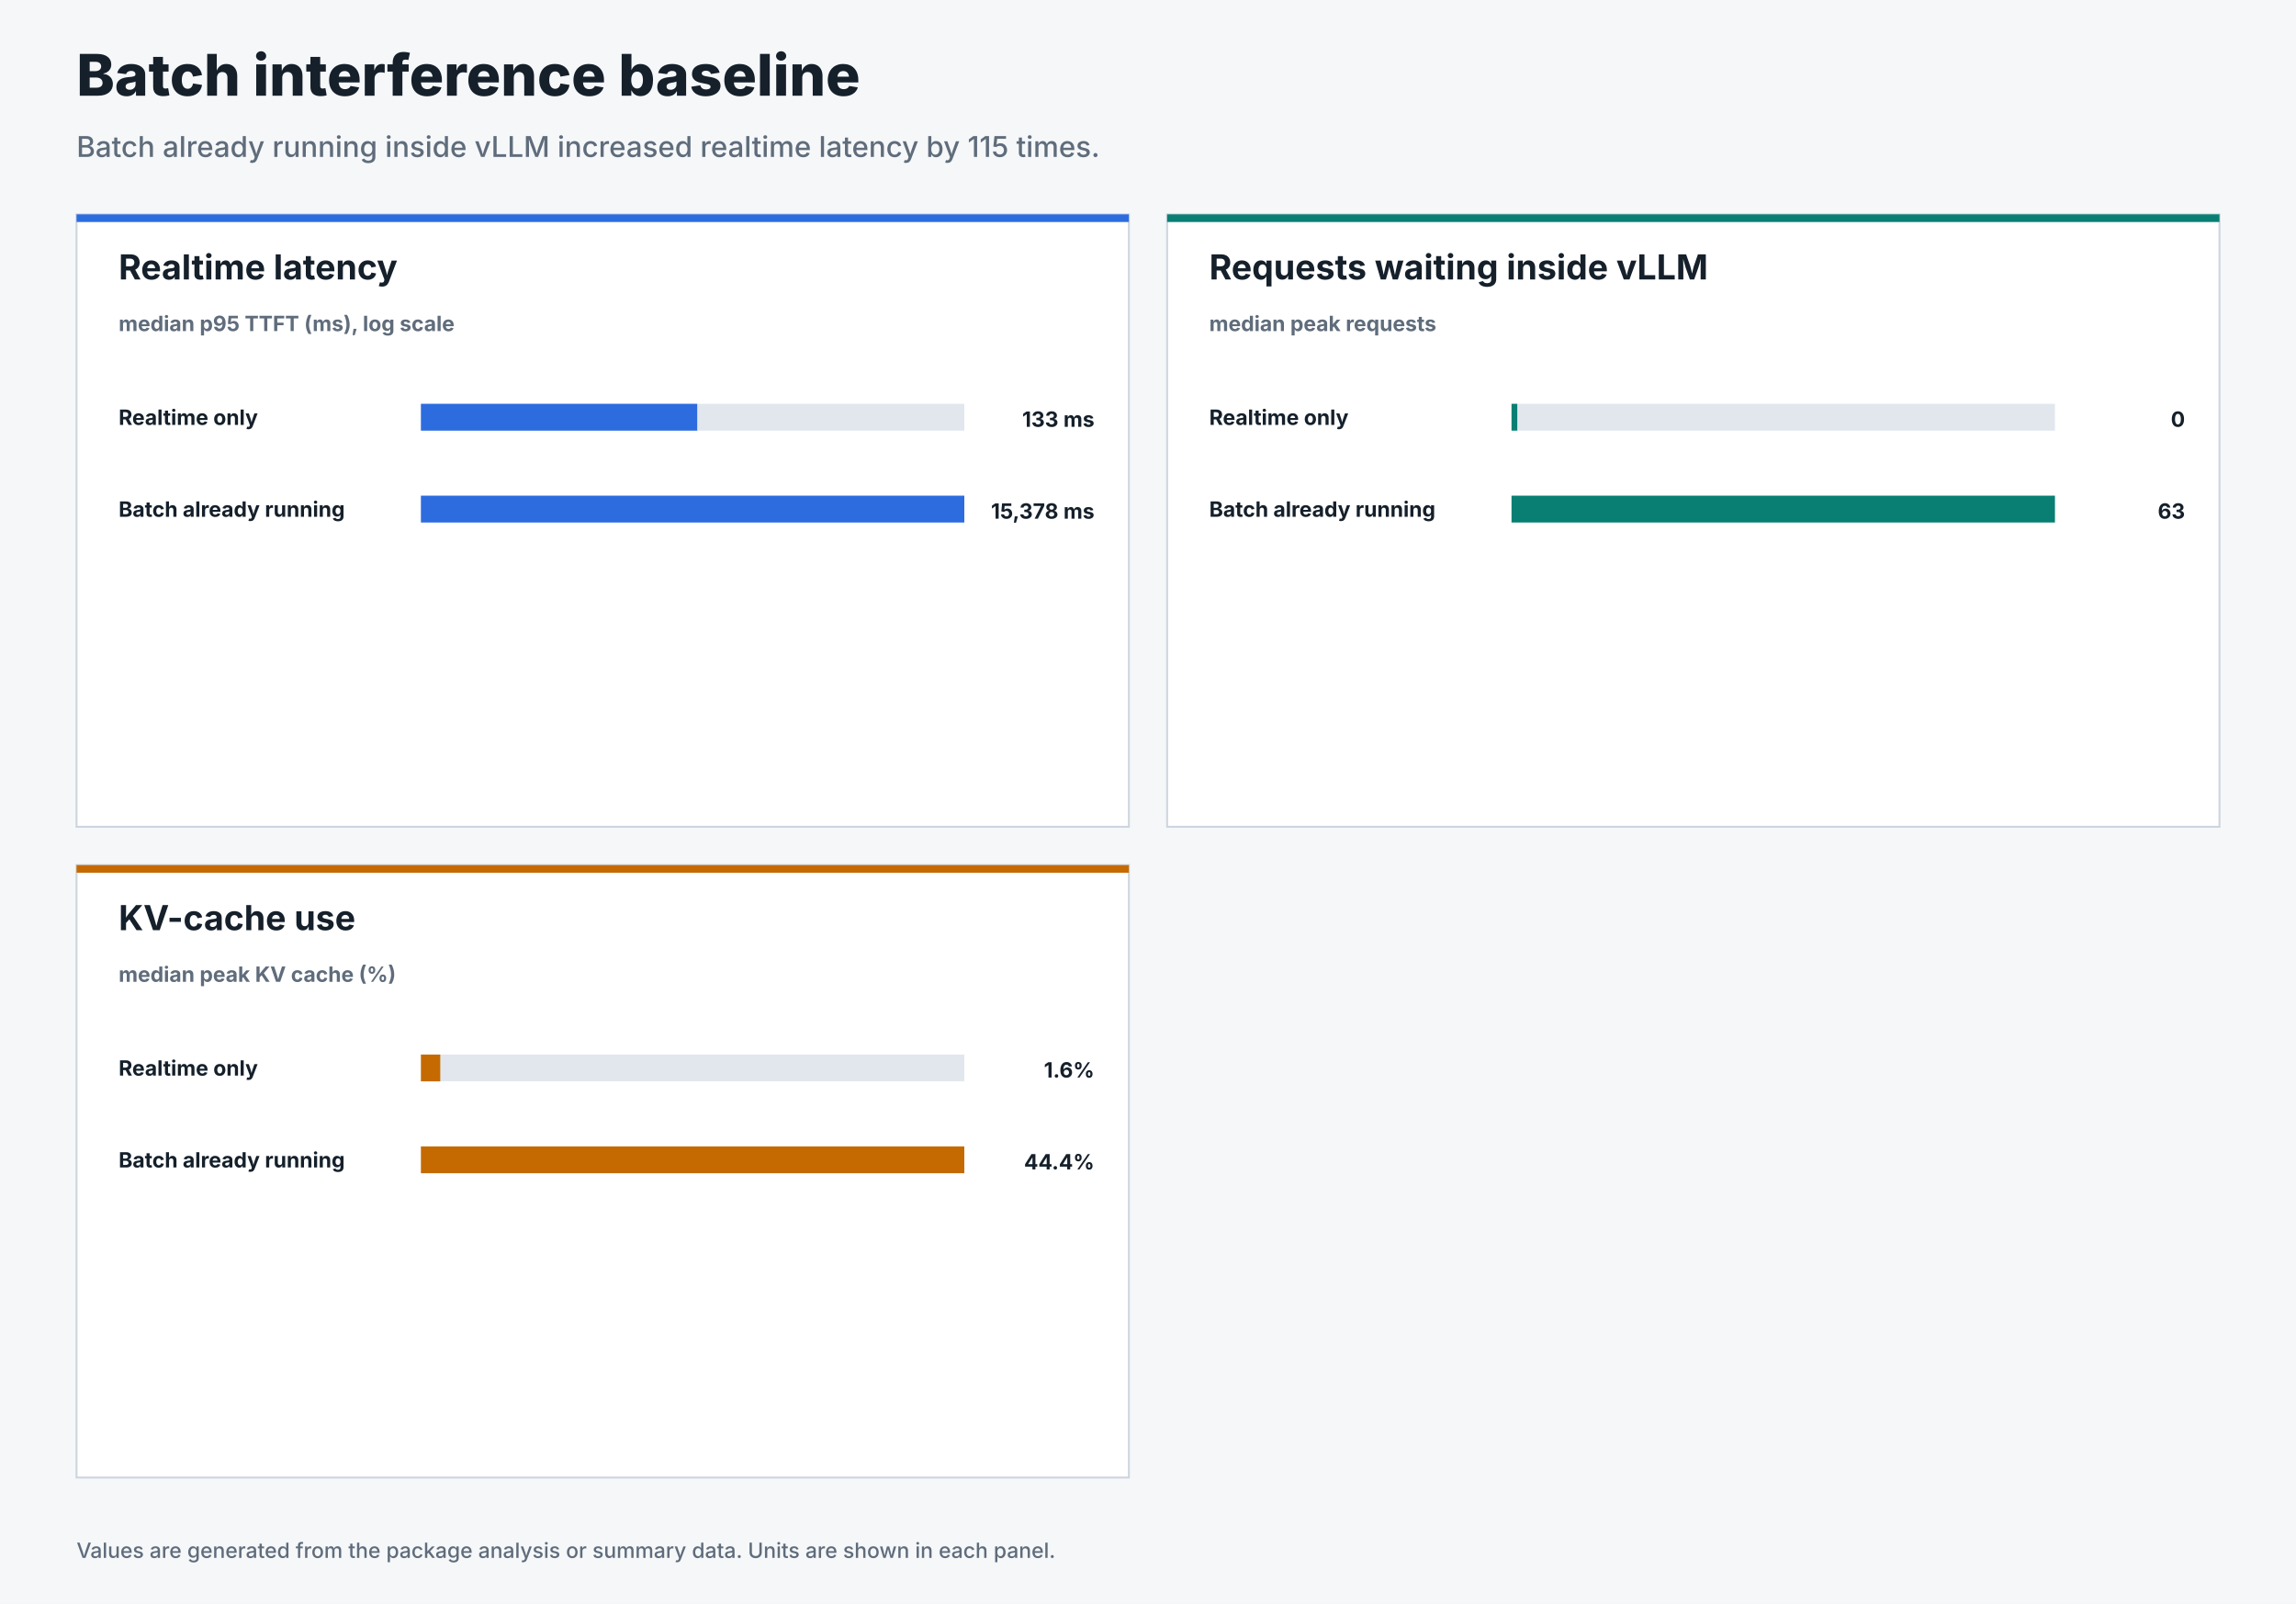
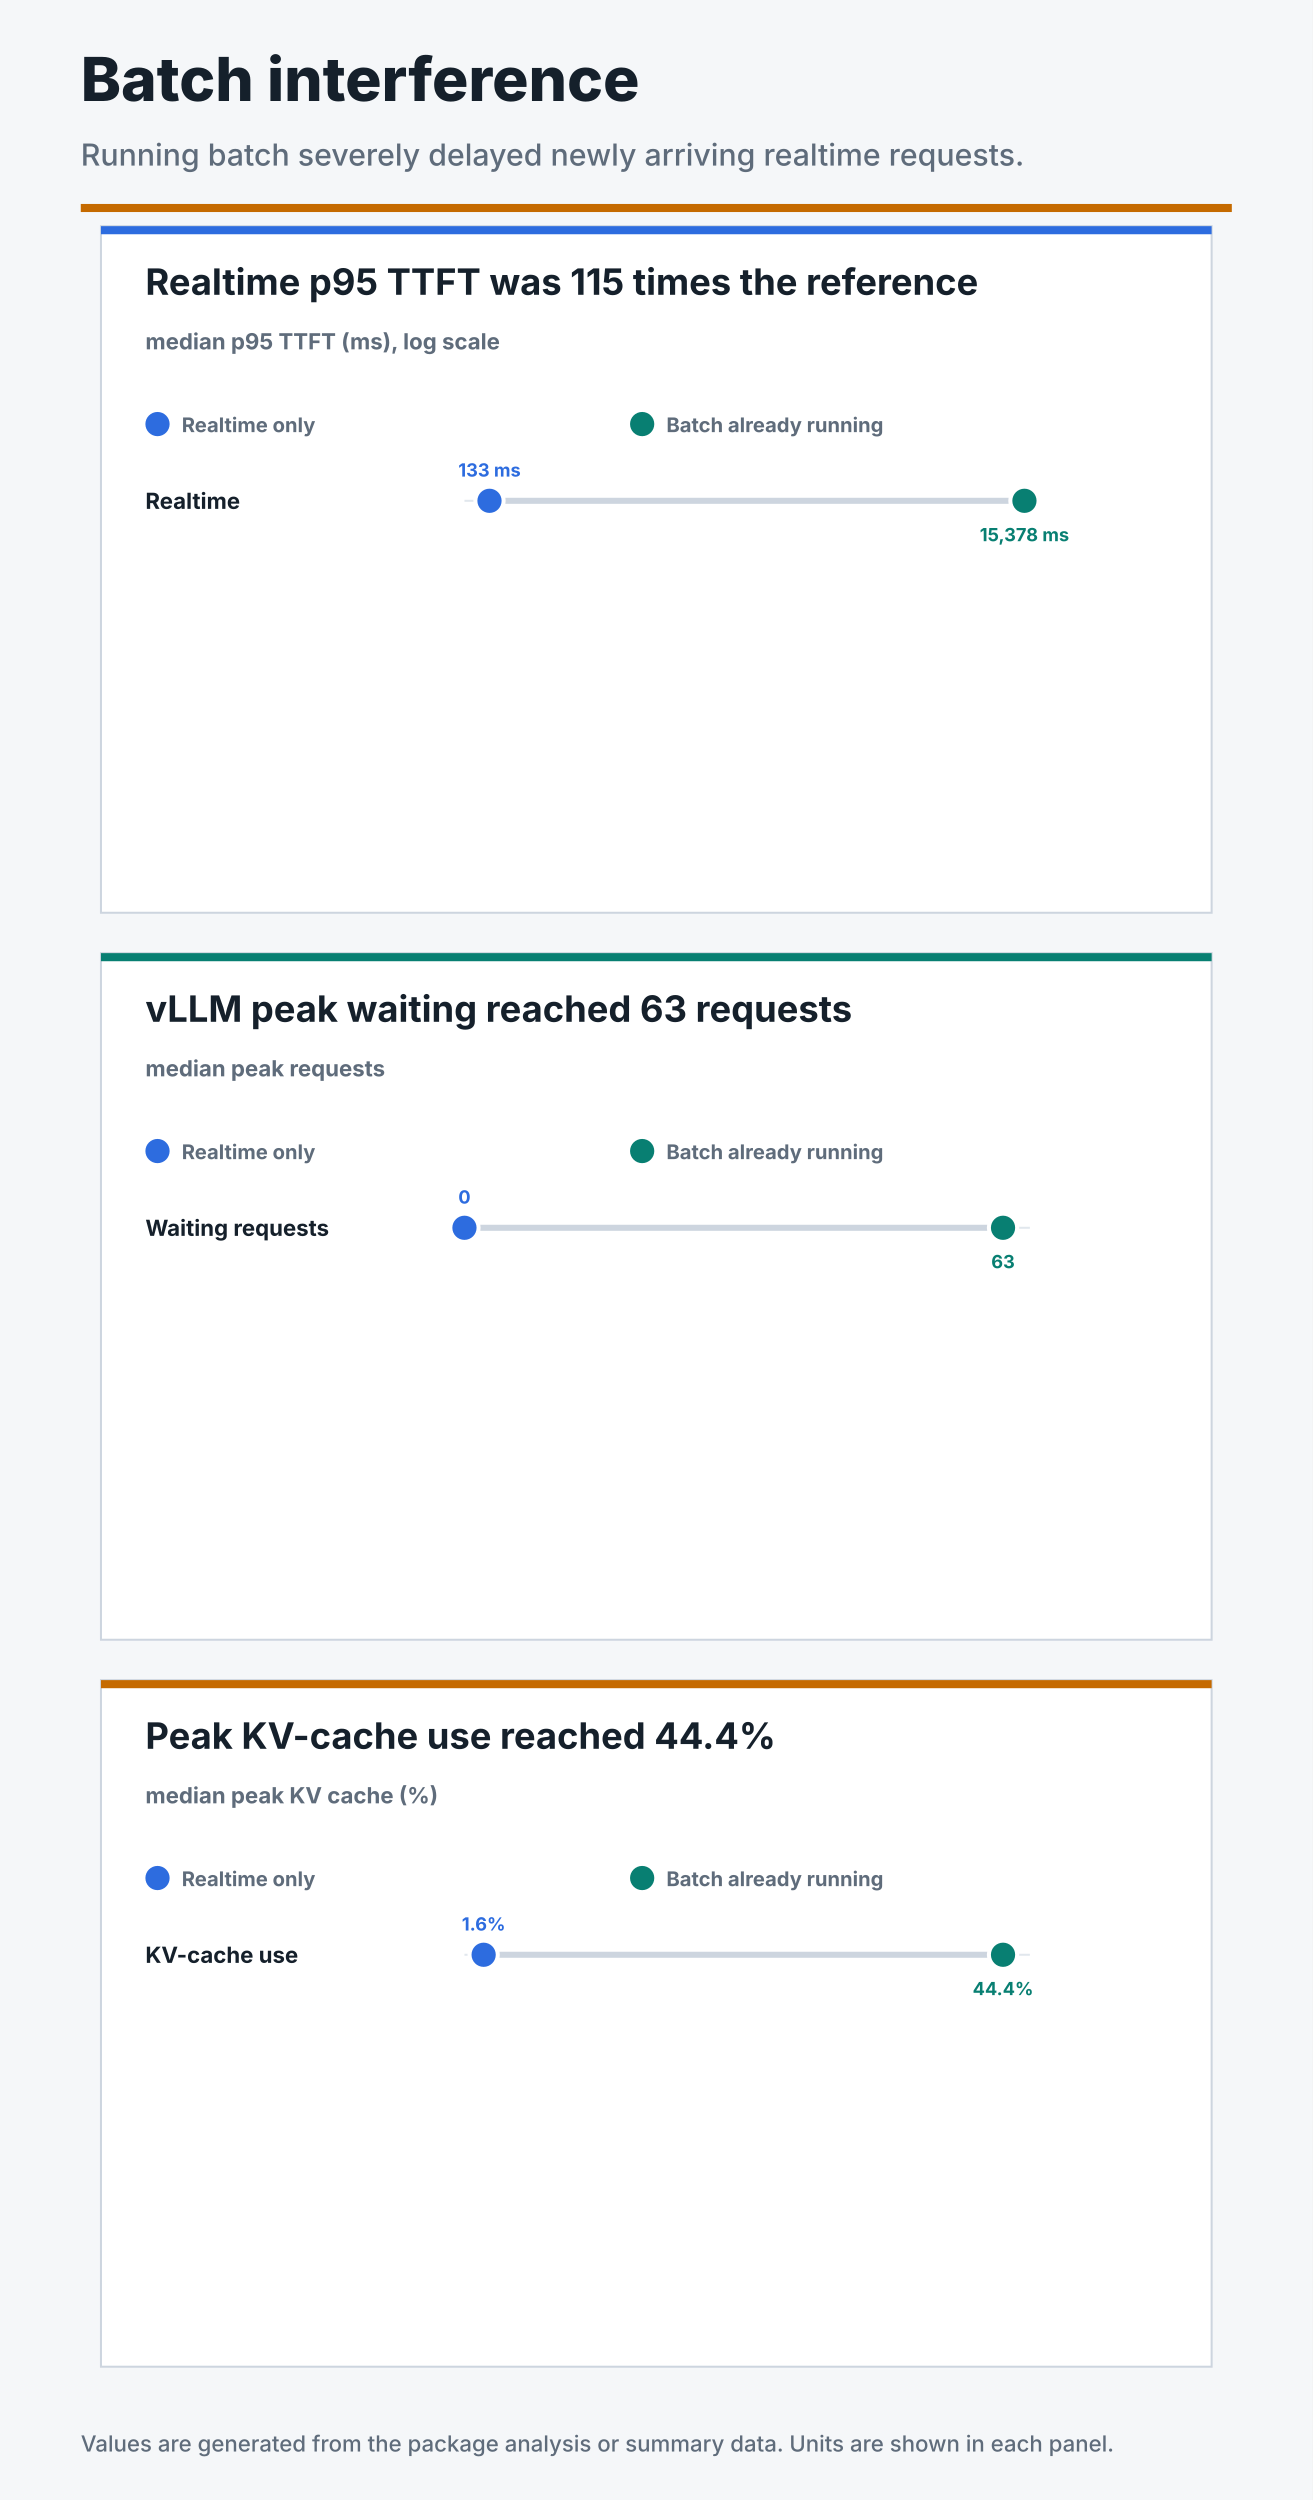
- <svg xmlns="http://www.w3.org/2000/svg" width="1200" height="838" viewBox="0 0 1200 838" role="img" aria-labelledby="title desc">
+ <svg xmlns="http://www.w3.org/2000/svg" width="650" height="1238" viewBox="0 0 650 1238" role="img" aria-labelledby="title desc">
  <style>text{font-family:Inter,Arial,sans-serif;letter-spacing:0}</style>
-   <rect width="1200" height="838" fill="#f5f7f9" />
-   <text x="40.0" y="50.0" fill="#15202b" font-size="30" font-weight="800" text-anchor="start">Batch interference baseline</text>
+   <rect width="650" height="1238" fill="#f5f7f9" />
+   <text x="40.0" y="50.0" fill="#15202b" font-size="30" font-weight="800" text-anchor="start">Batch interference</text>
  <text x="40.0" y="82.0" fill="#5f6c7b" font-size="15" font-weight="550">
-     <tspan x="40.0" dy="0.0">Batch already running inside vLLM increased realtime latency by 115 times.</tspan>
+     <tspan x="40.0" dy="0.0">Running batch severely delayed newly arriving realtime requests.</tspan>
  </text>
-   <rect x="40" y="112" width="550" height="320" fill="#ffffff" stroke="#cdd5df" />
-   <rect x="40" y="112" width="550" height="4" fill="#2d6cdf" />
-   <text x="62.0" y="146.0" fill="#15202b" font-size="18" font-weight="750">
-     <tspan x="62.0" dy="0.0">Realtime latency</tspan>
+   <rect x="40" y="101" width="570" height="4" fill="#c56a00" />
+   <rect x="50" y="112" width="550" height="340" fill="#ffffff" stroke="#cdd5df" />
+   <rect x="50" y="112" width="550" height="4" fill="#2d6cdf" />
+   <text x="72.0" y="146.0" fill="#15202b" font-size="18" font-weight="750">
+     <tspan x="72.0" dy="0.0">Realtime p95 TTFT was 115 times the reference</tspan>
  </text>
-   <text x="62.0" y="173.0" fill="#5f6c7b" font-size="11" font-weight="650" text-anchor="start">median p95 TTFT (ms), log scale</text>
-   <text x="62.0" y="222.0" fill="#15202b" font-size="11" font-weight="650">
-     <tspan x="62.0" dy="0.0">Realtime only</tspan>
+   <text x="72.0" y="173.0" fill="#5f6c7b" font-size="11" font-weight="650" text-anchor="start">median p95 TTFT (ms), log scale</text>
+   <circle cx="78.0" cy="210" r="6" fill="#2d6cdf" />
+   <text x="90.0" y="214.0" fill="#5f6c7b" font-size="10" font-weight="650" text-anchor="start">Realtime only</text>
+   <circle cx="318.0" cy="210" r="6" fill="#087f72" />
+   <text x="330.0" y="214.0" fill="#5f6c7b" font-size="10" font-weight="650" text-anchor="start">Batch already running</text>
+   <text x="72.0" y="252.0" fill="#15202b" font-size="11" font-weight="650">
+     <tspan x="72.0" dy="0.0">Realtime</tspan>
  </text>
-   <rect x="220" y="211.0" width="284" height="14" fill="#e1e7ed" />
-   <rect x="220" y="211.0" width="144.4" height="14" fill="#2d6cdf" />
-   <text x="572.0" y="223.0" fill="#15202b" font-size="11" font-weight="750" text-anchor="end">133 ms</text>
-   <text x="62.0" y="270.0" fill="#15202b" font-size="11" font-weight="650">
-     <tspan x="62.0" dy="0.0">Batch already running</tspan>
+   <line x1="230" y1="248.0" x2="510" y2="248.0" stroke="#e1e7ed" />
+   <line x1="242.4" y1="248.0" x2="507.3" y2="248.0" stroke="#cdd5df" stroke-width="3" />
+   <circle cx="242.4" cy="248.0" r="7" fill="#2d6cdf" stroke="#ffffff" stroke-width="2" />
+   <text x="242.4" y="236.0" fill="#2d6cdf" font-size="9" font-weight="750" text-anchor="middle">133 ms</text>
+   <circle cx="507.3" cy="248.0" r="7" fill="#087f72" stroke="#ffffff" stroke-width="2" />
+   <text x="507.3" y="268.0" fill="#087f72" font-size="9" font-weight="750" text-anchor="middle">15,378 ms</text>
+   <rect x="50" y="472" width="550" height="340" fill="#ffffff" stroke="#cdd5df" />
+   <rect x="50" y="472" width="550" height="4" fill="#087f72" />
+   <text x="72.0" y="506.0" fill="#15202b" font-size="18" font-weight="750">
+     <tspan x="72.0" dy="0.0">vLLM peak waiting reached 63 requests</tspan>
  </text>
-   <rect x="220" y="259.0" width="284" height="14" fill="#e1e7ed" />
-   <rect x="220" y="259.0" width="284.0" height="14" fill="#2d6cdf" />
-   <text x="572.0" y="271.0" fill="#15202b" font-size="11" font-weight="750" text-anchor="end">15,378 ms</text>
-   <rect x="610" y="112" width="550" height="320" fill="#ffffff" stroke="#cdd5df" />
-   <rect x="610" y="112" width="550" height="4" fill="#087f72" />
-   <text x="632.0" y="146.0" fill="#15202b" font-size="18" font-weight="750">
-     <tspan x="632.0" dy="0.0">Requests waiting inside vLLM</tspan>
+   <text x="72.0" y="533.0" fill="#5f6c7b" font-size="11" font-weight="650" text-anchor="start">median peak requests</text>
+   <circle cx="78.0" cy="570" r="6" fill="#2d6cdf" />
+   <text x="90.0" y="574.0" fill="#5f6c7b" font-size="10" font-weight="650" text-anchor="start">Realtime only</text>
+   <circle cx="318.0" cy="570" r="6" fill="#087f72" />
+   <text x="330.0" y="574.0" fill="#5f6c7b" font-size="10" font-weight="650" text-anchor="start">Batch already running</text>
+   <text x="72.0" y="612.0" fill="#15202b" font-size="11" font-weight="650">
+     <tspan x="72.0" dy="0.0">Waiting requests</tspan>
  </text>
-   <text x="632.0" y="173.0" fill="#5f6c7b" font-size="11" font-weight="650" text-anchor="start">median peak requests</text>
-   <text x="632.0" y="222.0" fill="#15202b" font-size="11" font-weight="650">
-     <tspan x="632.0" dy="0.0">Realtime only</tspan>
+   <line x1="230" y1="608.0" x2="510" y2="608.0" stroke="#e1e7ed" />
+   <line x1="230.0" y1="608.0" x2="496.7" y2="608.0" stroke="#cdd5df" stroke-width="3" />
+   <circle cx="230.0" cy="608.0" r="7" fill="#2d6cdf" stroke="#ffffff" stroke-width="2" />
+   <text x="230.0" y="596.0" fill="#2d6cdf" font-size="9" font-weight="750" text-anchor="middle">0</text>
+   <circle cx="496.7" cy="608.0" r="7" fill="#087f72" stroke="#ffffff" stroke-width="2" />
+   <text x="496.7" y="628.0" fill="#087f72" font-size="9" font-weight="750" text-anchor="middle">63</text>
+   <rect x="50" y="832" width="550" height="340" fill="#ffffff" stroke="#cdd5df" />
+   <rect x="50" y="832" width="550" height="4" fill="#c56a00" />
+   <text x="72.0" y="866.0" fill="#15202b" font-size="18" font-weight="750">
+     <tspan x="72.0" dy="0.0">Peak KV-cache use reached 44.4%</tspan>
  </text>
-   <rect x="790" y="211.0" width="284" height="14" fill="#e1e7ed" />
-   <rect x="790" y="211.0" width="3.0" height="14" fill="#087f72" />
-   <text x="1142.0" y="223.0" fill="#15202b" font-size="11" font-weight="750" text-anchor="end">0</text>
-   <text x="632.0" y="270.0" fill="#15202b" font-size="11" font-weight="650">
-     <tspan x="632.0" dy="0.0">Batch already running</tspan>
+   <text x="72.0" y="893.0" fill="#5f6c7b" font-size="11" font-weight="650" text-anchor="start">median peak KV cache (%)</text>
+   <circle cx="78.0" cy="930" r="6" fill="#2d6cdf" />
+   <text x="90.0" y="934.0" fill="#5f6c7b" font-size="10" font-weight="650" text-anchor="start">Realtime only</text>
+   <circle cx="318.0" cy="930" r="6" fill="#087f72" />
+   <text x="330.0" y="934.0" fill="#5f6c7b" font-size="10" font-weight="650" text-anchor="start">Batch already running</text>
+   <text x="72.0" y="972.0" fill="#15202b" font-size="11" font-weight="650">
+     <tspan x="72.0" dy="0.0">KV-cache use</tspan>
  </text>
-   <rect x="790" y="259.0" width="284" height="14" fill="#e1e7ed" />
-   <rect x="790" y="259.0" width="284.0" height="14" fill="#087f72" />
-   <text x="1142.0" y="271.0" fill="#15202b" font-size="11" font-weight="750" text-anchor="end">63</text>
-   <rect x="40" y="452" width="550" height="320" fill="#ffffff" stroke="#cdd5df" />
-   <rect x="40" y="452" width="550" height="4" fill="#c56a00" />
-   <text x="62.0" y="486.0" fill="#15202b" font-size="18" font-weight="750">
-     <tspan x="62.0" dy="0.0">KV-cache use</tspan>
-   </text>
-   <text x="62.0" y="513.0" fill="#5f6c7b" font-size="11" font-weight="650" text-anchor="start">median peak KV cache (%)</text>
-   <text x="62.0" y="562.0" fill="#15202b" font-size="11" font-weight="650">
-     <tspan x="62.0" dy="0.0">Realtime only</tspan>
-   </text>
-   <rect x="220" y="551.0" width="284" height="14" fill="#e1e7ed" />
-   <rect x="220" y="551.0" width="10.1" height="14" fill="#c56a00" />
-   <text x="572.0" y="563.0" fill="#15202b" font-size="11" font-weight="750" text-anchor="end">1.6%</text>
-   <text x="62.0" y="610.0" fill="#15202b" font-size="11" font-weight="650">
-     <tspan x="62.0" dy="0.0">Batch already running</tspan>
-   </text>
-   <rect x="220" y="599.0" width="284" height="14" fill="#e1e7ed" />
-   <rect x="220" y="599.0" width="284.0" height="14" fill="#c56a00" />
-   <text x="572.0" y="611.0" fill="#15202b" font-size="11" font-weight="750" text-anchor="end">44.4%</text>
-   <text x="40.0" y="814.0" fill="#5f6c7b" font-size="11" font-weight="500" text-anchor="start">Values are generated from the package analysis or summary data. Units are shown in each panel.</text>
+   <line x1="230" y1="968.0" x2="510" y2="968.0" stroke="#e1e7ed" />
+   <line x1="239.5" y1="968.0" x2="496.7" y2="968.0" stroke="#cdd5df" stroke-width="3" />
+   <circle cx="239.5" cy="968.0" r="7" fill="#2d6cdf" stroke="#ffffff" stroke-width="2" />
+   <text x="239.5" y="956.0" fill="#2d6cdf" font-size="9" font-weight="750" text-anchor="middle">1.6%</text>
+   <circle cx="496.7" cy="968.0" r="7" fill="#087f72" stroke="#ffffff" stroke-width="2" />
+   <text x="496.7" y="988.0" fill="#087f72" font-size="9" font-weight="750" text-anchor="middle">44.4%</text>
+   <text x="40.0" y="1214.0" fill="#5f6c7b" font-size="11" font-weight="500" text-anchor="start">Values are generated from the package analysis or summary data. Units are shown in each panel.</text>
</svg>
